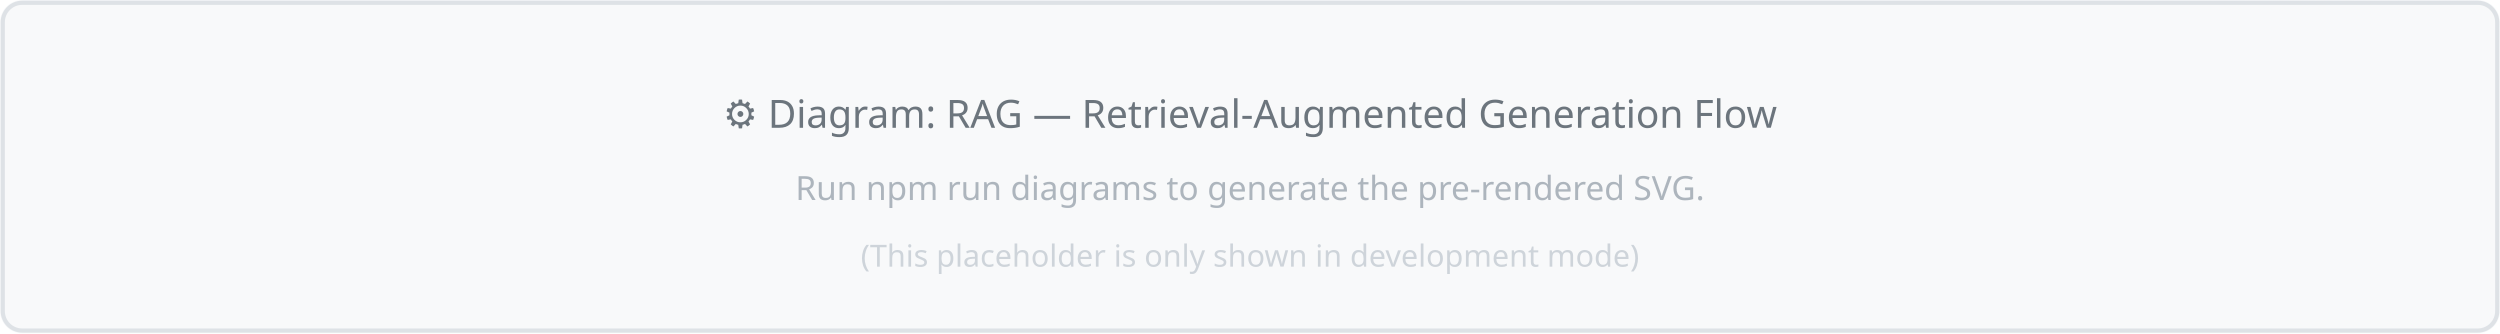
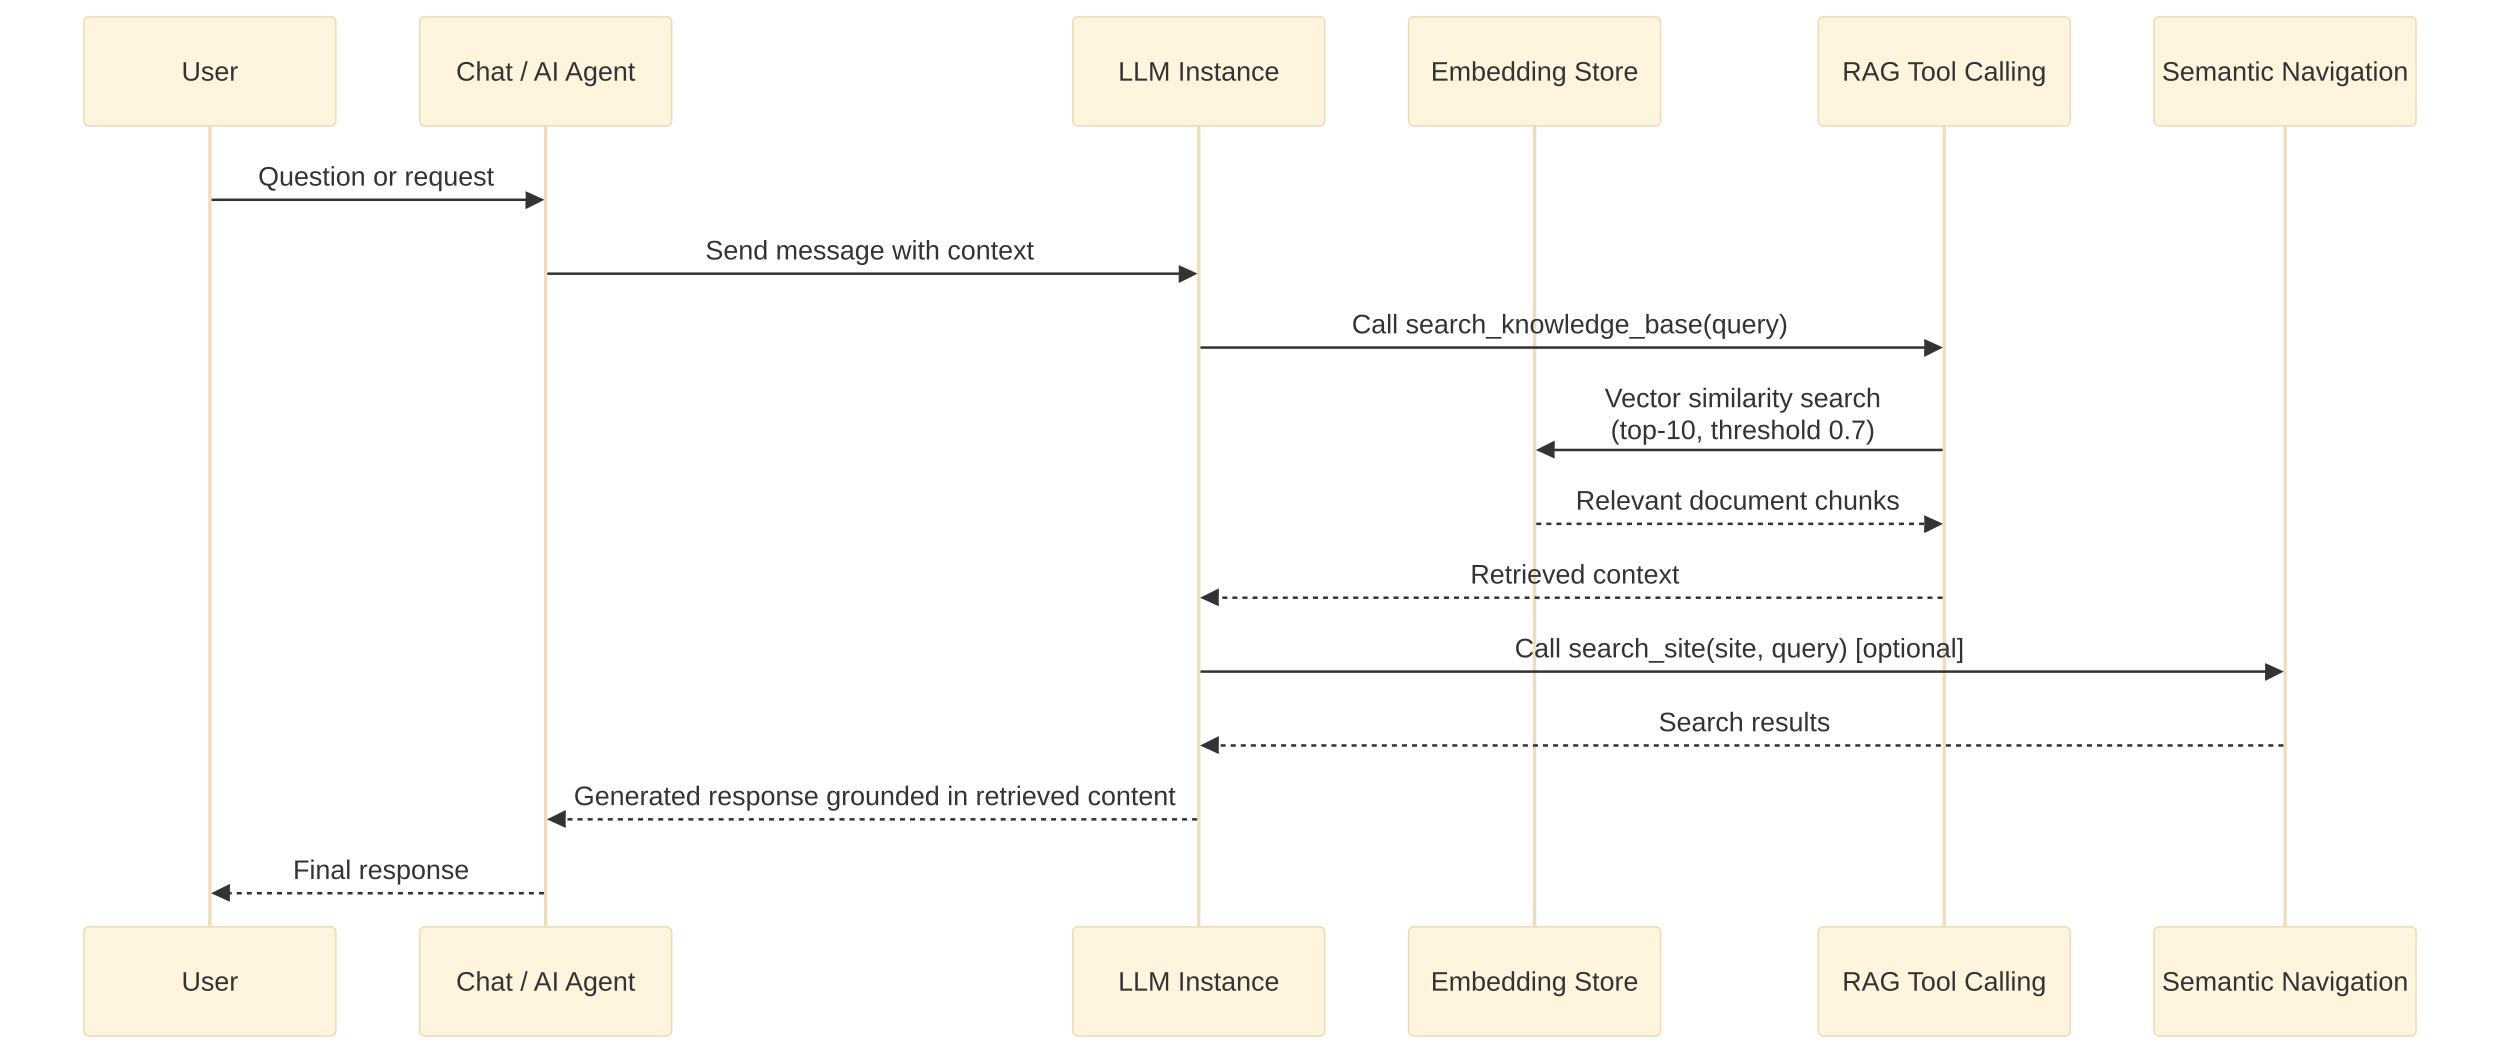
- <svg xmlns="http://www.w3.org/2000/svg" width="900" height="120" viewBox="0 0 900 120">
-   <rect width="900" height="120" fill="#f8f9fa" rx="8" />
-   <rect x="1" y="1" width="898" height="118" fill="none" stroke="#dee2e6" stroke-width="1.5" rx="7" />
-   <text x="450" y="46" font-family="system-ui,sans-serif" font-size="14" fill="#6c757d" text-anchor="middle">
-     ⚙  Diagram: RAG — Retrieval-Augmented Generation Flow
-   </text>
-   <text x="450" y="72" font-family="system-ui,sans-serif" font-size="12" fill="#adb5bd" text-anchor="middle">
-     Run  npm run diagrams  to generate the pre-rendered SVG.
-   </text>
-   <text x="450" y="96" font-family="system-ui,sans-serif" font-size="11" fill="#ced4da" text-anchor="middle">
-     (This placeholder is only shown in development mode)
-   </text>
+ <svg xmlns="http://www.w3.org/2000/svg" id="my-svg" width="100%" style="max-width: 1489px; background-color: transparent;" viewBox="-50 -10 1489 628" role="graphics-document document" aria-roledescription="sequence">
+   <g>
+     <rect x="1233" y="542" fill="#eaeaea" stroke="#666" width="156" height="65" name="SN" rx="3" ry="3" class="actor actor-bottom" />
+     <text x="1311" y="574.5" dominant-baseline="central" alignment-baseline="central" class="actor actor-box" style="text-anchor: middle; font-size: 16px; font-weight: 400;">
+       <tspan x="1311" dy="0">Semantic Navigation</tspan>
+     </text>
+   </g>
+   <g>
+     <rect x="1033" y="542" fill="#eaeaea" stroke="#666" width="150" height="65" name="RAGTool" rx="3" ry="3" class="actor actor-bottom" />
+     <text x="1108" y="574.5" dominant-baseline="central" alignment-baseline="central" class="actor actor-box" style="text-anchor: middle; font-size: 16px; font-weight: 400;">
+       <tspan x="1108" dy="0">RAG Tool Calling</tspan>
+     </text>
+   </g>
+   <g>
+     <rect x="789" y="542" fill="#eaeaea" stroke="#666" width="150" height="65" name="Emb" rx="3" ry="3" class="actor actor-bottom" />
+     <text x="864" y="574.5" dominant-baseline="central" alignment-baseline="central" class="actor actor-box" style="text-anchor: middle; font-size: 16px; font-weight: 400;">
+       <tspan x="864" dy="0">Embedding Store</tspan>
+     </text>
+   </g>
+   <g>
+     <rect x="589" y="542" fill="#eaeaea" stroke="#666" width="150" height="65" name="LLM" rx="3" ry="3" class="actor actor-bottom" />
+     <text x="664" y="574.5" dominant-baseline="central" alignment-baseline="central" class="actor actor-box" style="text-anchor: middle; font-size: 16px; font-weight: 400;">
+       <tspan x="664" dy="0">LLM Instance</tspan>
+     </text>
+   </g>
+   <g>
+     <rect x="200" y="542" fill="#eaeaea" stroke="#666" width="150" height="65" name="Chat" rx="3" ry="3" class="actor actor-bottom" />
+     <text x="275" y="574.5" dominant-baseline="central" alignment-baseline="central" class="actor actor-box" style="text-anchor: middle; font-size: 16px; font-weight: 400;">
+       <tspan x="275" dy="0">Chat / AI Agent</tspan>
+     </text>
+   </g>
+   <g>
+     <rect x="0" y="542" fill="#eaeaea" stroke="#666" width="150" height="65" name="User" rx="3" ry="3" class="actor actor-bottom" />
+     <text x="75" y="574.5" dominant-baseline="central" alignment-baseline="central" class="actor actor-box" style="text-anchor: middle; font-size: 16px; font-weight: 400;">
+       <tspan x="75" dy="0">User</tspan>
+     </text>
+   </g>
+   <g>
+     <line id="actor5" x1="1311" y1="65" x2="1311" y2="542" class="actor-line 200" stroke-width="0.5px" stroke="#999" name="SN" />
+     <g id="root-5">
+       <rect x="1233" y="0" fill="#eaeaea" stroke="#666" width="156" height="65" name="SN" rx="3" ry="3" class="actor actor-top" />
+       <text x="1311" y="32.5" dominant-baseline="central" alignment-baseline="central" class="actor actor-box" style="text-anchor: middle; font-size: 16px; font-weight: 400;">
+         <tspan x="1311" dy="0">Semantic Navigation</tspan>
+       </text>
+     </g>
+   </g>
+   <g>
+     <line id="actor4" x1="1108" y1="65" x2="1108" y2="542" class="actor-line 200" stroke-width="0.5px" stroke="#999" name="RAGTool" />
+     <g id="root-4">
+       <rect x="1033" y="0" fill="#eaeaea" stroke="#666" width="150" height="65" name="RAGTool" rx="3" ry="3" class="actor actor-top" />
+       <text x="1108" y="32.5" dominant-baseline="central" alignment-baseline="central" class="actor actor-box" style="text-anchor: middle; font-size: 16px; font-weight: 400;">
+         <tspan x="1108" dy="0">RAG Tool Calling</tspan>
+       </text>
+     </g>
+   </g>
+   <g>
+     <line id="actor3" x1="864" y1="65" x2="864" y2="542" class="actor-line 200" stroke-width="0.5px" stroke="#999" name="Emb" />
+     <g id="root-3">
+       <rect x="789" y="0" fill="#eaeaea" stroke="#666" width="150" height="65" name="Emb" rx="3" ry="3" class="actor actor-top" />
+       <text x="864" y="32.5" dominant-baseline="central" alignment-baseline="central" class="actor actor-box" style="text-anchor: middle; font-size: 16px; font-weight: 400;">
+         <tspan x="864" dy="0">Embedding Store</tspan>
+       </text>
+     </g>
+   </g>
+   <g>
+     <line id="actor2" x1="664" y1="65" x2="664" y2="542" class="actor-line 200" stroke-width="0.5px" stroke="#999" name="LLM" />
+     <g id="root-2">
+       <rect x="589" y="0" fill="#eaeaea" stroke="#666" width="150" height="65" name="LLM" rx="3" ry="3" class="actor actor-top" />
+       <text x="664" y="32.5" dominant-baseline="central" alignment-baseline="central" class="actor actor-box" style="text-anchor: middle; font-size: 16px; font-weight: 400;">
+         <tspan x="664" dy="0">LLM Instance</tspan>
+       </text>
+     </g>
+   </g>
+   <g>
+     <line id="actor1" x1="275" y1="65" x2="275" y2="542" class="actor-line 200" stroke-width="0.5px" stroke="#999" name="Chat" />
+     <g id="root-1">
+       <rect x="200" y="0" fill="#eaeaea" stroke="#666" width="150" height="65" name="Chat" rx="3" ry="3" class="actor actor-top" />
+       <text x="275" y="32.5" dominant-baseline="central" alignment-baseline="central" class="actor actor-box" style="text-anchor: middle; font-size: 16px; font-weight: 400;">
+         <tspan x="275" dy="0">Chat / AI Agent</tspan>
+       </text>
+     </g>
+   </g>
+   <g>
+     <line id="actor0" x1="75" y1="65" x2="75" y2="542" class="actor-line 200" stroke-width="0.5px" stroke="#999" name="User" />
+     <g id="root-0">
+       <rect x="0" y="0" fill="#eaeaea" stroke="#666" width="150" height="65" name="User" rx="3" ry="3" class="actor actor-top" />
+       <text x="75" y="32.5" dominant-baseline="central" alignment-baseline="central" class="actor actor-box" style="text-anchor: middle; font-size: 16px; font-weight: 400;">
+         <tspan x="75" dy="0">User</tspan>
+       </text>
+     </g>
+   </g>
+   <style>#my-svg{font-family:"trebuchet ms",verdana,arial,sans-serif;font-size:14px;fill:#333;}@keyframes edge-animation-frame{from{stroke-dashoffset:0;}}@keyframes dash{to{stroke-dashoffset:0;}}#my-svg .edge-animation-slow{stroke-dasharray:9,5!important;stroke-dashoffset:900;animation:dash 50s linear infinite;stroke-linecap:round;}#my-svg .edge-animation-fast{stroke-dasharray:9,5!important;stroke-dashoffset:900;animation:dash 20s linear infinite;stroke-linecap:round;}#my-svg .error-icon{fill:hsl(220.588, 100%, 98.333%);}#my-svg .error-text{fill:rgb(8.5, 5.75, 0);stroke:rgb(8.5, 5.75, 0);}#my-svg .edge-thickness-normal{stroke-width:1px;}#my-svg .edge-thickness-thick{stroke-width:3.5px;}#my-svg .edge-pattern-solid{stroke-dasharray:0;}#my-svg .edge-thickness-invisible{stroke-width:0;fill:none;}#my-svg .edge-pattern-dashed{stroke-dasharray:3;}#my-svg .edge-pattern-dotted{stroke-dasharray:2;}#my-svg .marker{fill:#0b0b0b;stroke:#0b0b0b;}#my-svg .marker.cross{stroke:#0b0b0b;}#my-svg svg{font-family:"trebuchet ms",verdana,arial,sans-serif;font-size:14px;}#my-svg p{margin:0;}#my-svg .actor{stroke:hsl(40.588, 60%, 83.333%);fill:#fff4dd;}#my-svg text.actor&gt;tspan{fill:#333;stroke:none;}#my-svg .actor-line{stroke:hsl(40.588, 60%, 83.333%);}#my-svg .innerArc{stroke-width:1.5;stroke-dasharray:none;}#my-svg .messageLine0{stroke-width:1.5;stroke-dasharray:none;stroke:#333;}#my-svg .messageLine1{stroke-width:1.5;stroke-dasharray:2,2;stroke:#333;}#my-svg #arrowhead path{fill:#333;stroke:#333;}#my-svg .sequenceNumber{fill:#f4f4f4;}#my-svg #sequencenumber{fill:#333;}#my-svg #crosshead path{fill:#333;stroke:#333;}#my-svg .messageText{fill:#333;stroke:none;}#my-svg .labelBox{stroke:hsl(40.588, 60%, 83.333%);fill:#fff4dd;}#my-svg .labelText,#my-svg .labelText&gt;tspan{fill:#333;stroke:none;}#my-svg .loopText,#my-svg .loopText&gt;tspan{fill:#333;stroke:none;}#my-svg .loopLine{stroke-width:2px;stroke-dasharray:2,2;stroke:hsl(40.588, 60%, 83.333%);fill:hsl(40.588, 60%, 83.333%);}#my-svg .note{stroke:hsl(52.683, 60%, 73.922%);fill:#fff5ad;}#my-svg .noteText,#my-svg .noteText&gt;tspan{fill:#333;stroke:none;}#my-svg .activation0{fill:hsl(-79.412, 100%, 93.333%);stroke:hsl(-79.412, 100%, 83.333%);}#my-svg .activation1{fill:hsl(-79.412, 100%, 93.333%);stroke:hsl(-79.412, 100%, 83.333%);}#my-svg .activation2{fill:hsl(-79.412, 100%, 93.333%);stroke:hsl(-79.412, 100%, 83.333%);}#my-svg .actorPopupMenu{position:absolute;}#my-svg .actorPopupMenuPanel{position:absolute;fill:#fff4dd;box-shadow:0px 8px 16px 0px rgba(0,0,0,0.2);filter:drop-shadow(3px 5px 2px rgb(0 0 0 / 0.4));}#my-svg .actor-man line{stroke:hsl(40.588, 60%, 83.333%);fill:#fff4dd;}#my-svg .actor-man circle,#my-svg line{stroke:hsl(40.588, 60%, 83.333%);fill:#fff4dd;stroke-width:2px;}#my-svg :root{--mermaid-font-family:"trebuchet ms",verdana,arial,sans-serif;}</style>
+   <g />
+   <defs>
+     <symbol id="computer" width="24" height="24">
+       <path transform="scale(.5)" d="M2 2v13h20v-13h-20zm18 11h-16v-9h16v9zm-10.228 6l.466-1h3.524l.467 1h-4.457zm14.228 3h-24l2-6h2.104l-1.33 4h18.45l-1.297-4h2.073l2 6zm-5-10h-14v-7h14v7z" />
+     </symbol>
+   </defs>
+   <defs>
+     <symbol id="database" fill-rule="evenodd" clip-rule="evenodd">
+       <path transform="scale(.5)" d="M12.258.001l.256.004.255.005.253.008.251.01.249.012.247.015.246.016.242.019.241.02.239.023.236.024.233.027.231.028.229.031.225.032.223.034.22.036.217.038.214.04.211.041.208.043.205.045.201.046.198.048.194.05.191.051.187.053.183.054.18.056.175.057.172.059.168.06.163.061.16.063.155.064.15.066.074.033.073.033.071.034.07.034.069.035.068.035.067.035.066.035.064.036.064.036.062.036.06.036.06.037.058.037.058.037.055.038.055.038.053.038.052.038.051.039.05.039.048.039.047.039.045.04.044.04.043.04.041.04.04.041.039.041.037.041.036.041.034.041.033.042.032.042.03.042.029.042.027.042.026.043.024.043.023.043.021.043.02.043.018.044.017.043.015.044.013.044.012.044.011.045.009.044.007.045.006.045.004.045.002.045.001.045v17l-.001.045-.002.045-.004.045-.006.045-.007.045-.009.044-.011.045-.012.044-.013.044-.015.044-.017.043-.018.044-.02.043-.021.043-.023.043-.024.043-.026.043-.027.042-.029.042-.03.042-.032.042-.033.042-.034.041-.036.041-.037.041-.039.041-.04.041-.041.04-.043.04-.044.04-.045.04-.047.039-.048.039-.05.039-.051.039-.052.038-.053.038-.055.038-.055.038-.058.037-.058.037-.06.037-.06.036-.062.036-.064.036-.064.036-.066.035-.067.035-.068.035-.069.035-.07.034-.071.034-.073.033-.074.033-.15.066-.155.064-.16.063-.163.061-.168.06-.172.059-.175.057-.18.056-.183.054-.187.053-.191.051-.194.05-.198.048-.201.046-.205.045-.208.043-.211.041-.214.04-.217.038-.22.036-.223.034-.225.032-.229.031-.231.028-.233.027-.236.024-.239.023-.241.02-.242.019-.246.016-.247.015-.249.012-.251.01-.253.008-.255.005-.256.004-.258.001-.258-.001-.256-.004-.255-.005-.253-.008-.251-.01-.249-.012-.247-.015-.245-.016-.243-.019-.241-.02-.238-.023-.236-.024-.234-.027-.231-.028-.228-.031-.226-.032-.223-.034-.22-.036-.217-.038-.214-.04-.211-.041-.208-.043-.204-.045-.201-.046-.198-.048-.195-.05-.19-.051-.187-.053-.184-.054-.179-.056-.176-.057-.172-.059-.167-.06-.164-.061-.159-.063-.155-.064-.151-.066-.074-.033-.072-.033-.072-.034-.07-.034-.069-.035-.068-.035-.067-.035-.066-.035-.064-.036-.063-.036-.062-.036-.061-.036-.06-.037-.058-.037-.057-.037-.056-.038-.055-.038-.053-.038-.052-.038-.051-.039-.049-.039-.049-.039-.046-.039-.046-.04-.044-.04-.043-.04-.041-.04-.04-.041-.039-.041-.037-.041-.036-.041-.034-.041-.033-.042-.032-.042-.03-.042-.029-.042-.027-.042-.026-.043-.024-.043-.023-.043-.021-.043-.02-.043-.018-.044-.017-.043-.015-.044-.013-.044-.012-.044-.011-.045-.009-.044-.007-.045-.006-.045-.004-.045-.002-.045-.001-.045v-17l.001-.045.002-.045.004-.045.006-.045.007-.045.009-.044.011-.045.012-.044.013-.044.015-.044.017-.043.018-.044.02-.043.021-.043.023-.043.024-.043.026-.043.027-.042.029-.042.03-.042.032-.042.033-.042.034-.041.036-.041.037-.041.039-.041.04-.041.041-.04.043-.04.044-.04.046-.04.046-.039.049-.039.049-.039.051-.039.052-.038.053-.038.055-.038.056-.038.057-.037.058-.037.06-.037.061-.036.062-.036.063-.036.064-.036.066-.035.067-.035.068-.035.069-.035.07-.034.072-.034.072-.033.074-.033.151-.066.155-.064.159-.063.164-.061.167-.06.172-.059.176-.057.179-.056.184-.054.187-.053.19-.051.195-.05.198-.048.201-.046.204-.045.208-.043.211-.041.214-.04.217-.038.22-.036.223-.034.226-.032.228-.031.231-.028.234-.027.236-.024.238-.023.241-.02.243-.019.245-.016.247-.015.249-.012.251-.01.253-.008.255-.005.256-.004.258-.001.258.001zm-9.258 20.499v.01l.001.021.003.021.004.022.005.021.006.022.007.022.009.023.01.022.011.023.012.023.013.023.015.023.016.024.017.023.018.024.019.024.021.024.022.025.023.024.024.025.052.049.056.05.061.051.066.051.07.051.075.051.079.052.084.052.088.052.092.052.097.052.102.051.105.052.11.052.114.051.119.051.123.051.127.05.131.05.135.05.139.048.144.049.147.047.152.047.155.047.16.045.163.045.167.043.171.043.176.041.178.041.183.039.187.039.19.037.194.035.197.035.202.033.204.031.209.03.212.029.216.027.219.025.222.024.226.021.23.02.233.018.236.016.24.015.243.012.246.01.249.008.253.005.256.004.259.001.26-.001.257-.004.254-.005.25-.008.247-.011.244-.012.241-.014.237-.016.233-.018.231-.021.226-.021.224-.024.22-.026.216-.027.212-.028.21-.031.205-.031.202-.034.198-.034.194-.036.191-.037.187-.039.183-.04.179-.04.175-.042.172-.043.168-.044.163-.045.16-.046.155-.046.152-.047.148-.048.143-.049.139-.049.136-.05.131-.05.126-.05.123-.051.118-.052.114-.051.11-.052.106-.052.101-.052.096-.052.092-.052.088-.053.083-.051.079-.052.074-.052.07-.051.065-.051.06-.051.056-.05.051-.05.023-.024.023-.025.021-.024.02-.024.019-.024.018-.024.017-.024.015-.023.014-.024.013-.023.012-.023.01-.023.01-.022.008-.022.006-.022.006-.022.004-.022.004-.021.001-.021.001-.021v-4.127l-.077.055-.08.053-.083.054-.085.053-.087.052-.09.052-.093.051-.095.05-.097.05-.1.049-.102.049-.105.048-.106.047-.109.047-.111.046-.114.045-.115.045-.118.044-.12.043-.122.042-.124.042-.126.041-.128.04-.13.04-.132.038-.134.038-.135.037-.138.037-.139.035-.142.035-.143.034-.144.033-.147.032-.148.031-.15.03-.151.03-.153.029-.154.027-.156.027-.158.026-.159.025-.161.024-.162.023-.163.022-.165.021-.166.02-.167.019-.169.018-.169.017-.171.016-.173.015-.173.014-.175.013-.175.012-.177.011-.178.01-.179.008-.179.008-.181.006-.182.005-.182.004-.184.003-.184.002h-.37l-.184-.002-.184-.003-.182-.004-.182-.005-.181-.006-.179-.008-.179-.008-.178-.01-.176-.011-.176-.012-.175-.013-.173-.014-.172-.015-.171-.016-.17-.017-.169-.018-.167-.019-.166-.02-.165-.021-.163-.022-.162-.023-.161-.024-.159-.025-.157-.026-.156-.027-.155-.027-.153-.029-.151-.03-.15-.03-.148-.031-.146-.032-.145-.033-.143-.034-.141-.035-.14-.035-.137-.037-.136-.037-.134-.038-.132-.038-.13-.04-.128-.04-.126-.041-.124-.042-.122-.042-.12-.044-.117-.043-.116-.045-.113-.045-.112-.046-.109-.047-.106-.047-.105-.048-.102-.049-.1-.049-.097-.05-.095-.05-.093-.052-.09-.051-.087-.052-.085-.053-.083-.054-.08-.054-.077-.054v4.127zm0-5.654v.011l.001.021.003.021.004.021.005.022.006.022.007.022.009.022.01.022.011.023.012.023.013.023.015.024.016.023.017.024.018.024.019.024.021.024.022.024.023.025.024.024.052.05.056.05.061.05.066.051.07.051.075.052.079.051.084.052.088.052.092.052.097.052.102.052.105.052.11.051.114.051.119.052.123.05.127.051.131.05.135.049.139.049.144.048.147.048.152.047.155.046.16.045.163.045.167.044.171.042.176.042.178.04.183.04.187.038.19.037.194.036.197.034.202.033.204.032.209.03.212.028.216.027.219.025.222.024.226.022.23.02.233.018.236.016.24.014.243.012.246.01.249.008.253.006.256.003.259.001.26-.001.257-.003.254-.006.25-.008.247-.01.244-.012.241-.015.237-.016.233-.018.231-.02.226-.022.224-.024.22-.025.216-.027.212-.029.21-.03.205-.032.202-.033.198-.035.194-.036.191-.037.187-.039.183-.039.179-.041.175-.042.172-.043.168-.044.163-.045.16-.045.155-.047.152-.047.148-.048.143-.048.139-.05.136-.049.131-.05.126-.051.123-.051.118-.051.114-.052.11-.052.106-.052.101-.052.096-.052.092-.052.088-.052.083-.052.079-.052.074-.051.07-.052.065-.051.06-.05.056-.051.051-.049.023-.025.023-.024.021-.025.02-.024.019-.024.018-.024.017-.024.015-.023.014-.023.013-.024.012-.022.01-.023.01-.023.008-.022.006-.022.006-.022.004-.021.004-.022.001-.021.001-.021v-4.139l-.077.054-.08.054-.083.054-.085.052-.087.053-.09.051-.093.051-.095.051-.097.05-.1.049-.102.049-.105.048-.106.047-.109.047-.111.046-.114.045-.115.044-.118.044-.12.044-.122.042-.124.042-.126.041-.128.04-.13.039-.132.039-.134.038-.135.037-.138.036-.139.036-.142.035-.143.033-.144.033-.147.033-.148.031-.15.03-.151.03-.153.028-.154.028-.156.027-.158.026-.159.025-.161.024-.162.023-.163.022-.165.021-.166.02-.167.019-.169.018-.169.017-.171.016-.173.015-.173.014-.175.013-.175.012-.177.011-.178.009-.179.009-.179.007-.181.007-.182.005-.182.004-.184.003-.184.002h-.37l-.184-.002-.184-.003-.182-.004-.182-.005-.181-.007-.179-.007-.179-.009-.178-.009-.176-.011-.176-.012-.175-.013-.173-.014-.172-.015-.171-.016-.17-.017-.169-.018-.167-.019-.166-.02-.165-.021-.163-.022-.162-.023-.161-.024-.159-.025-.157-.026-.156-.027-.155-.028-.153-.028-.151-.03-.15-.03-.148-.031-.146-.033-.145-.033-.143-.033-.141-.035-.14-.036-.137-.036-.136-.037-.134-.038-.132-.039-.13-.039-.128-.04-.126-.041-.124-.042-.122-.043-.12-.043-.117-.044-.116-.044-.113-.046-.112-.046-.109-.046-.106-.047-.105-.048-.102-.049-.1-.049-.097-.05-.095-.051-.093-.051-.09-.051-.087-.053-.085-.052-.083-.054-.08-.054-.077-.054v4.139zm0-5.666v.011l.001.02.003.022.004.021.005.022.006.021.007.022.009.023.01.022.011.023.012.023.013.023.015.023.016.024.017.024.018.023.019.024.021.025.022.024.023.024.024.025.052.05.056.05.061.05.066.051.07.051.075.052.079.051.084.052.088.052.092.052.097.052.102.052.105.051.11.052.114.051.119.051.123.051.127.05.131.05.135.05.139.049.144.048.147.048.152.047.155.046.16.045.163.045.167.043.171.043.176.042.178.04.183.04.187.038.19.037.194.036.197.034.202.033.204.032.209.03.212.028.216.027.219.025.222.024.226.021.23.02.233.018.236.017.24.014.243.012.246.01.249.008.253.006.256.003.259.001.26-.001.257-.003.254-.006.25-.008.247-.01.244-.013.241-.014.237-.016.233-.018.231-.02.226-.022.224-.024.22-.025.216-.027.212-.029.21-.03.205-.032.202-.033.198-.035.194-.036.191-.037.187-.039.183-.039.179-.041.175-.042.172-.043.168-.044.163-.045.16-.045.155-.047.152-.047.148-.048.143-.049.139-.049.136-.049.131-.051.126-.05.123-.051.118-.052.114-.051.11-.052.106-.052.101-.052.096-.052.092-.052.088-.052.083-.052.079-.052.074-.052.07-.051.065-.051.06-.051.056-.05.051-.049.023-.025.023-.025.021-.024.02-.024.019-.024.018-.024.017-.024.015-.023.014-.024.013-.023.012-.023.01-.022.01-.023.008-.022.006-.022.006-.022.004-.022.004-.021.001-.021.001-.021v-4.153l-.077.054-.08.054-.083.053-.085.053-.087.053-.09.051-.093.051-.095.051-.097.05-.1.049-.102.048-.105.048-.106.048-.109.046-.111.046-.114.046-.115.044-.118.044-.12.043-.122.043-.124.042-.126.041-.128.04-.13.039-.132.039-.134.038-.135.037-.138.036-.139.036-.142.034-.143.034-.144.033-.147.032-.148.032-.15.03-.151.03-.153.028-.154.028-.156.027-.158.026-.159.024-.161.024-.162.023-.163.023-.165.021-.166.02-.167.019-.169.018-.169.017-.171.016-.173.015-.173.014-.175.013-.175.012-.177.01-.178.01-.179.009-.179.007-.181.006-.182.006-.182.004-.184.003-.184.001-.185.001-.185-.001-.184-.001-.184-.003-.182-.004-.182-.006-.181-.006-.179-.007-.179-.009-.178-.01-.176-.01-.176-.012-.175-.013-.173-.014-.172-.015-.171-.016-.17-.017-.169-.018-.167-.019-.166-.02-.165-.021-.163-.023-.162-.023-.161-.024-.159-.024-.157-.026-.156-.027-.155-.028-.153-.028-.151-.03-.15-.03-.148-.032-.146-.032-.145-.033-.143-.034-.141-.034-.14-.036-.137-.036-.136-.037-.134-.038-.132-.039-.13-.039-.128-.041-.126-.041-.124-.041-.122-.043-.12-.043-.117-.044-.116-.044-.113-.046-.112-.046-.109-.046-.106-.048-.105-.048-.102-.048-.1-.05-.097-.049-.095-.051-.093-.051-.09-.052-.087-.052-.085-.053-.083-.053-.08-.054-.077-.054v4.153zm8.74-8.179l-.257.004-.254.005-.25.008-.247.011-.244.012-.241.014-.237.016-.233.018-.231.021-.226.022-.224.023-.22.026-.216.027-.212.028-.21.031-.205.032-.202.033-.198.034-.194.036-.191.038-.187.038-.183.04-.179.041-.175.042-.172.043-.168.043-.163.045-.16.046-.155.046-.152.048-.148.048-.143.048-.139.049-.136.05-.131.05-.126.051-.123.051-.118.051-.114.052-.11.052-.106.052-.101.052-.096.052-.092.052-.088.052-.083.052-.079.052-.074.051-.07.052-.065.051-.06.05-.056.05-.051.05-.023.025-.023.024-.021.024-.02.025-.019.024-.018.024-.017.023-.015.024-.014.023-.013.023-.012.023-.01.023-.01.022-.008.022-.006.023-.006.021-.004.022-.004.021-.001.021-.001.021.001.021.001.021.004.021.004.022.006.021.006.023.008.022.01.022.01.023.012.023.013.023.014.023.015.024.017.023.018.024.019.024.02.025.021.024.023.024.023.025.051.05.056.05.06.05.065.051.07.052.074.051.079.052.083.052.088.052.092.052.096.052.101.052.106.052.11.052.114.052.118.051.123.051.126.051.131.05.136.05.139.049.143.048.148.048.152.048.155.046.16.046.163.045.168.043.172.043.175.042.179.041.183.04.187.038.191.038.194.036.198.034.202.033.205.032.21.031.212.028.216.027.22.026.224.023.226.022.231.021.233.018.237.016.241.014.244.012.247.011.25.008.254.005.257.004.26.001.26-.001.257-.004.254-.005.25-.008.247-.011.244-.012.241-.014.237-.016.233-.018.231-.021.226-.022.224-.023.22-.026.216-.027.212-.028.21-.031.205-.032.202-.033.198-.034.194-.036.191-.038.187-.038.183-.04.179-.041.175-.042.172-.043.168-.043.163-.045.16-.046.155-.046.152-.048.148-.048.143-.048.139-.049.136-.05.131-.05.126-.051.123-.051.118-.051.114-.052.11-.052.106-.052.101-.052.096-.052.092-.052.088-.052.083-.052.079-.052.074-.051.07-.052.065-.051.06-.05.056-.05.051-.05.023-.025.023-.024.021-.024.02-.025.019-.024.018-.024.017-.023.015-.024.014-.023.013-.023.012-.023.01-.023.01-.022.008-.022.006-.023.006-.021.004-.022.004-.021.001-.021.001-.021-.001-.021-.001-.021-.004-.021-.004-.022-.006-.021-.006-.023-.008-.022-.01-.022-.01-.023-.012-.023-.013-.023-.014-.023-.015-.024-.017-.023-.018-.024-.019-.024-.02-.025-.021-.024-.023-.024-.023-.025-.051-.05-.056-.05-.06-.05-.065-.051-.07-.052-.074-.051-.079-.052-.083-.052-.088-.052-.092-.052-.096-.052-.101-.052-.106-.052-.11-.052-.114-.052-.118-.051-.123-.051-.126-.051-.131-.05-.136-.05-.139-.049-.143-.048-.148-.048-.152-.048-.155-.046-.16-.046-.163-.045-.168-.043-.172-.043-.175-.042-.179-.041-.183-.04-.187-.038-.191-.038-.194-.036-.198-.034-.202-.033-.205-.032-.21-.031-.212-.028-.216-.027-.22-.026-.224-.023-.226-.022-.231-.021-.233-.018-.237-.016-.241-.014-.244-.012-.247-.011-.25-.008-.254-.005-.257-.004-.26-.001-.26.001z" />
+     </symbol>
+   </defs>
+   <defs>
+     <symbol id="clock" width="24" height="24">
+       <path transform="scale(.5)" d="M12 2c5.514 0 10 4.486 10 10s-4.486 10-10 10-10-4.486-10-10 4.486-10 10-10zm0-2c-6.627 0-12 5.373-12 12s5.373 12 12 12 12-5.373 12-12-5.373-12-12-12zm5.848 12.459c.202.038.202.333.001.372-1.907.361-6.045 1.111-6.547 1.111-.719 0-1.301-.582-1.301-1.301 0-.512.77-5.447 1.125-7.445.034-.192.312-.181.343.014l.985 6.238 5.394 1.011z" />
+     </symbol>
+   </defs>
+   <defs>
+     <marker id="arrowhead" refX="7.9" refY="5" markerUnits="userSpaceOnUse" markerWidth="12" markerHeight="12" orient="auto-start-reverse">
+       <path d="M -1 0 L 10 5 L 0 10 z" />
+     </marker>
+   </defs>
+   <defs>
+     <marker id="crosshead" markerWidth="15" markerHeight="8" orient="auto" refX="4" refY="4.5">
+       <path fill="none" stroke="#000000" stroke-width="1pt" d="M 1,2 L 6,7 M 6,2 L 1,7" style="stroke-dasharray: 0, 0;" />
+     </marker>
+   </defs>
+   <defs>
+     <marker id="filled-head" refX="15.5" refY="7" markerWidth="20" markerHeight="28" orient="auto">
+       <path d="M 18,7 L9,13 L14,7 L9,1 Z" />
+     </marker>
+   </defs>
+   <defs>
+     <marker id="sequencenumber" refX="15" refY="15" markerWidth="60" markerHeight="40" orient="auto">
+       <circle cx="15" cy="15" r="6" />
+     </marker>
+   </defs>
+   <defs>
+     <marker id="solidTopArrowHead" refX="7.9" refY="7.25" markerUnits="userSpaceOnUse" markerWidth="12" markerHeight="12" orient="auto-start-reverse">
+       <path d="M 0 0 L 10 8 L 0 8 z" />
+     </marker>
+   </defs>
+   <defs>
+     <marker id="solidBottomArrowHead" refX="7.9" refY="0.75" markerUnits="userSpaceOnUse" markerWidth="12" markerHeight="12" orient="auto-start-reverse">
+       <path d="M 0 0 L 10 0 L 0 8 z" />
+     </marker>
+   </defs>
+   <defs>
+     <marker id="stickTopArrowHead" refX="7.5" refY="7" markerUnits="userSpaceOnUse" markerWidth="12" markerHeight="12" orient="auto-start-reverse">
+       <path d="M 0 0 L 7 7" stroke="black" stroke-width="1.5" fill="none" />
+     </marker>
+   </defs>
+   <defs>
+     <marker id="stickBottomArrowHead" refX="7.5" refY="0" markerUnits="userSpaceOnUse" markerWidth="12" markerHeight="12" orient="auto-start-reverse">
+       <path d="M 0 7 L 7 0" stroke="black" stroke-width="1.5" fill="none" />
+     </marker>
+   </defs>
+   <text x="174" y="80" text-anchor="middle" dominant-baseline="middle" alignment-baseline="middle" class="messageText" dy="1em" style="font-size: 16px; font-weight: 400;">Question or request</text>
+   <line x1="76" y1="109" x2="271" y2="109" class="messageLine0" stroke-width="2" stroke="none" marker-end="url(#arrowhead)" style="fill: none;" />
+   <text x="468" y="124" text-anchor="middle" dominant-baseline="middle" alignment-baseline="middle" class="messageText" dy="1em" style="font-size: 16px; font-weight: 400;">Send message with context</text>
+   <line x1="276" y1="153" x2="660" y2="153" class="messageLine0" stroke-width="2" stroke="none" marker-end="url(#arrowhead)" style="fill: none;" />
+   <text x="885" y="168" text-anchor="middle" dominant-baseline="middle" alignment-baseline="middle" class="messageText" dy="1em" style="font-size: 16px; font-weight: 400;">Call search_knowledge_base(query)</text>
+   <line x1="665" y1="197" x2="1104" y2="197" class="messageLine0" stroke-width="2" stroke="none" marker-end="url(#arrowhead)" style="fill: none;" />
+   <text x="988" y="212" text-anchor="middle" dominant-baseline="middle" alignment-baseline="middle" class="messageText" dy="1em" style="font-size: 16px; font-weight: 400;">Vector similarity search</text>
+   <text x="988" y="231" text-anchor="middle" dominant-baseline="middle" alignment-baseline="middle" class="messageText" dy="1em" style="font-size: 16px; font-weight: 400;">(top-10, threshold 0.7)</text>
+   <line x1="1107" y1="258" x2="868" y2="258" class="messageLine0" stroke-width="2" stroke="none" marker-end="url(#arrowhead)" style="fill: none;" />
+   <text x="985" y="273" text-anchor="middle" dominant-baseline="middle" alignment-baseline="middle" class="messageText" dy="1em" style="font-size: 16px; font-weight: 400;">Relevant document chunks</text>
+   <line x1="865" y1="302" x2="1104" y2="302" class="messageLine1" stroke-width="2" stroke="none" marker-end="url(#arrowhead)" style="stroke-dasharray: 3, 3; fill: none;" />
+   <text x="888" y="317" text-anchor="middle" dominant-baseline="middle" alignment-baseline="middle" class="messageText" dy="1em" style="font-size: 16px; font-weight: 400;">Retrieved context</text>
+   <line x1="1107" y1="346" x2="668" y2="346" class="messageLine1" stroke-width="2" stroke="none" marker-end="url(#arrowhead)" style="stroke-dasharray: 3, 3; fill: none;" />
+   <text x="986" y="361" text-anchor="middle" dominant-baseline="middle" alignment-baseline="middle" class="messageText" dy="1em" style="font-size: 16px; font-weight: 400;">Call search_site(site, query) [optional]</text>
+   <line x1="665" y1="390" x2="1307" y2="390" class="messageLine0" stroke-width="2" stroke="none" marker-end="url(#arrowhead)" style="fill: none;" />
+   <text x="989" y="405" text-anchor="middle" dominant-baseline="middle" alignment-baseline="middle" class="messageText" dy="1em" style="font-size: 16px; font-weight: 400;">Search results</text>
+   <line x1="1310" y1="434" x2="668" y2="434" class="messageLine1" stroke-width="2" stroke="none" marker-end="url(#arrowhead)" style="stroke-dasharray: 3, 3; fill: none;" />
+   <text x="471" y="449" text-anchor="middle" dominant-baseline="middle" alignment-baseline="middle" class="messageText" dy="1em" style="font-size: 16px; font-weight: 400;">Generated response grounded in retrieved content</text>
+   <line x1="663" y1="478" x2="279" y2="478" class="messageLine1" stroke-width="2" stroke="none" marker-end="url(#arrowhead)" style="stroke-dasharray: 3, 3; fill: none;" />
+   <text x="177" y="493" text-anchor="middle" dominant-baseline="middle" alignment-baseline="middle" class="messageText" dy="1em" style="font-size: 16px; font-weight: 400;">Final response</text>
+   <line x1="274" y1="522" x2="79" y2="522" class="messageLine1" stroke-width="2" stroke="none" marker-end="url(#arrowhead)" style="stroke-dasharray: 3, 3; fill: none;" />
</svg>
